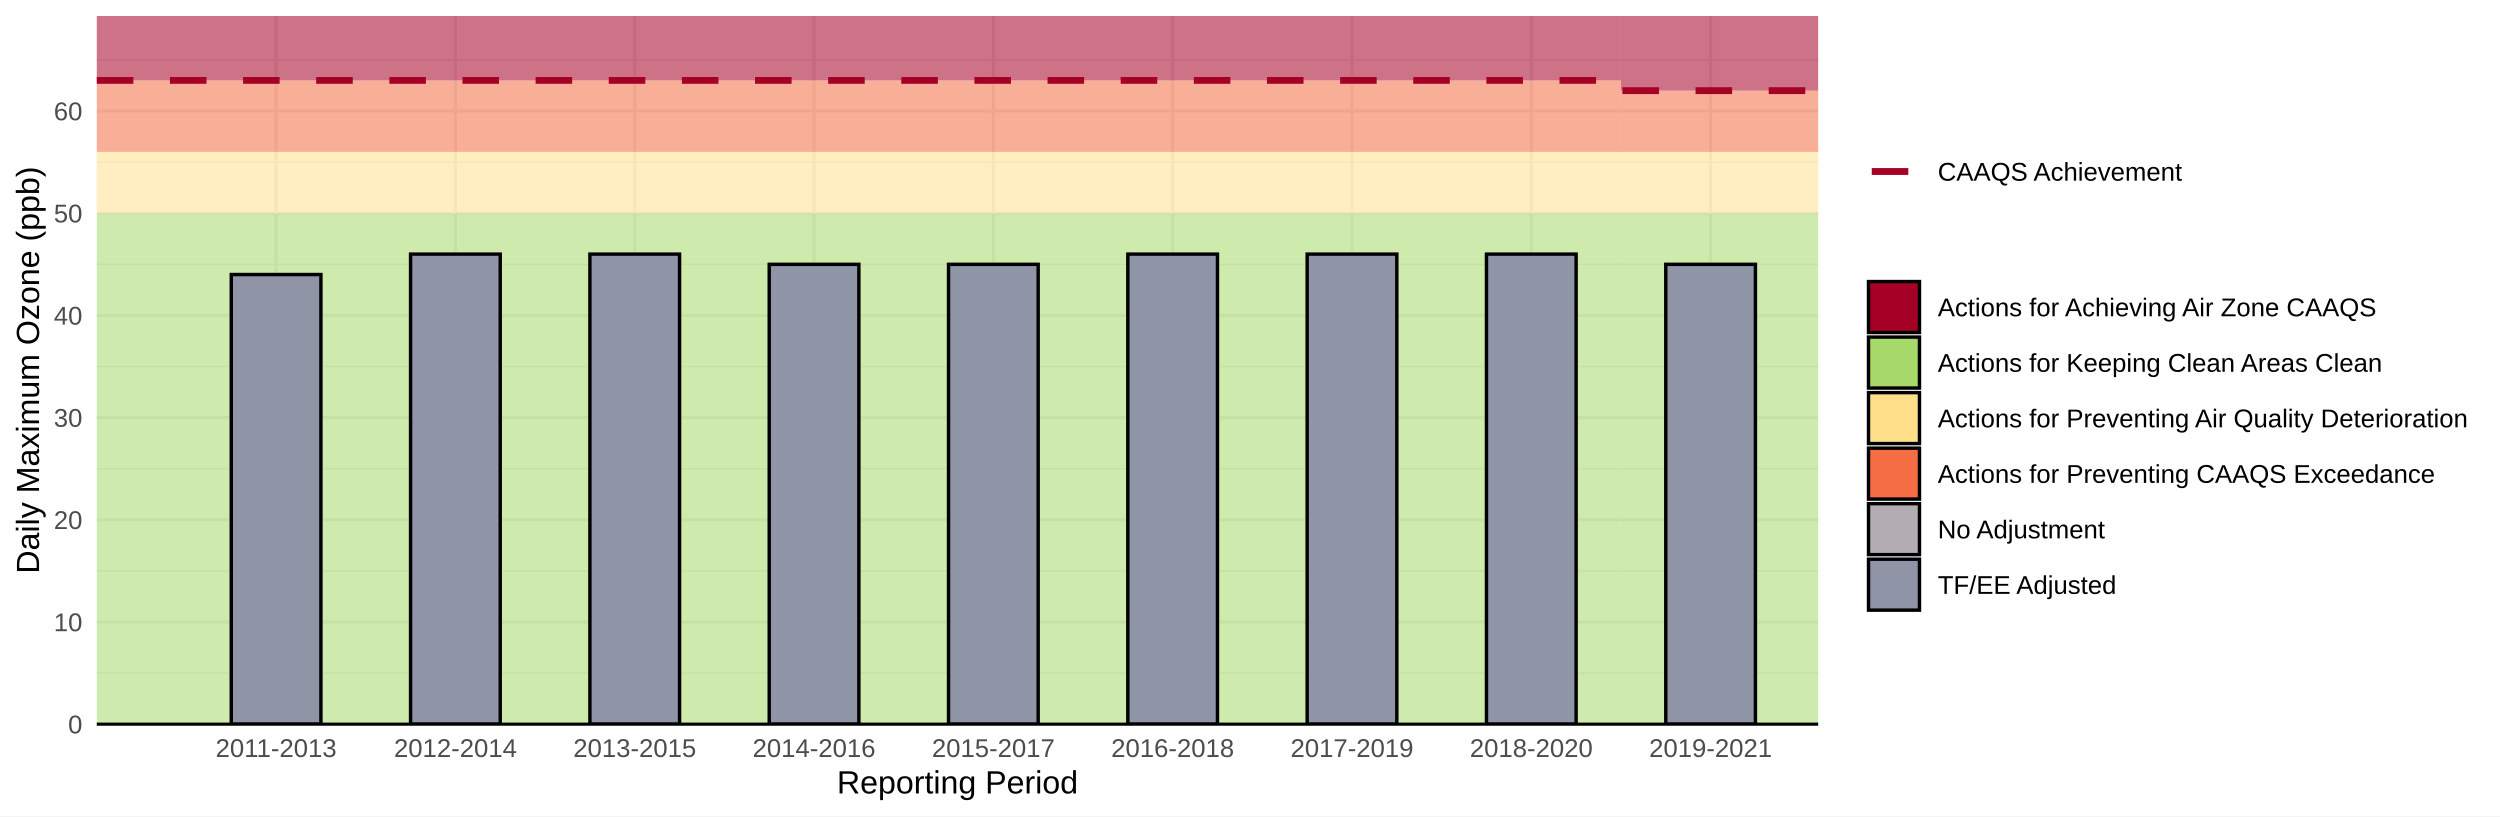
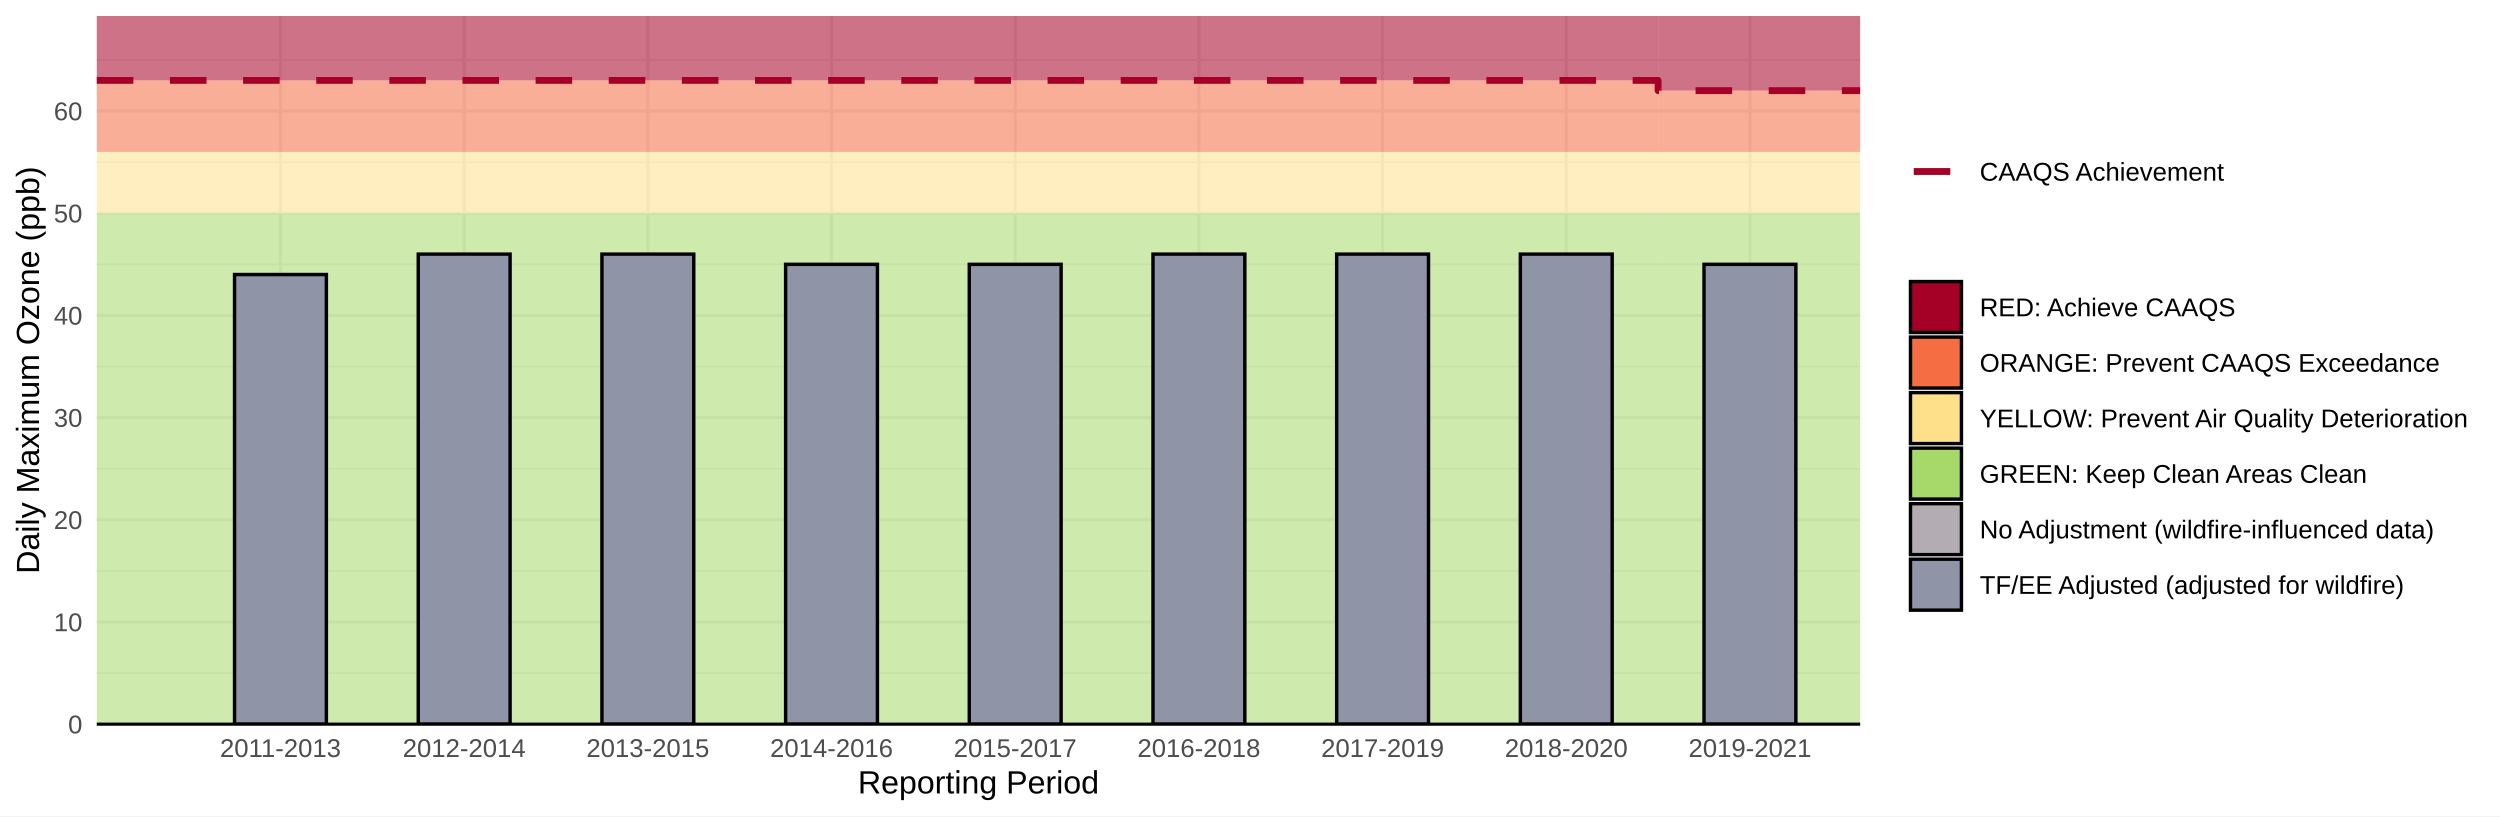
<svg xmlns="http://www.w3.org/2000/svg" class="svglite" width="778.00pt" height="254.00pt" viewBox="0 0 778.00 254.00">
  <defs>
    <style type="text/css">
    .svglite line, .svglite polyline, .svglite polygon, .svglite path, .svglite rect, .svglite circle {
      fill: none;
      stroke: #000000;
      stroke-linecap: round;
      stroke-linejoin: round;
      stroke-miterlimit: 10.00;
    }
    .svglite text {
      white-space: pre;
    }
  </style>
  </defs>
  <rect width="100%" height="100%" style="stroke: none; fill: #FFFFFF;" />
  <defs>
    <clipPath id="cpMC4wMHw3NzguMDB8MC4wMHwyNTQuMDA=">
      <rect x="0.00" y="0.00" width="778.00" height="254.00" />
    </clipPath>
  </defs>
  <g clip-path="url(#cpMC4wMHw3NzguMDB8MC4wMHwyNTQuMDA=)">
</g>
  <defs>
-     <clipPath id="cpMzAuMTJ8NTY1LjgyfDQuOTh8MjI1LjM2">
-       <rect x="30.12" y="4.98" width="535.70" height="220.38" />
+     <clipPath id="cpMzAuMTJ8NTc4Ljg4fDQuOTh8MjI1LjM2">
+       <rect x="30.12" y="4.98" width="548.76" height="220.38" />
    </clipPath>
  </defs>
-   <g clip-path="url(#cpMzAuMTJ8NTY1LjgyfDQuOTh8MjI1LjM2)">
-     <polyline points="30.12,209.46 565.82,209.46 " style="stroke-width: 0.48; stroke: #EBEBEB; stroke-linecap: butt;" />
-     <polyline points="30.12,177.66 565.82,177.66 " style="stroke-width: 0.48; stroke: #EBEBEB; stroke-linecap: butt;" />
-     <polyline points="30.12,145.86 565.82,145.86 " style="stroke-width: 0.48; stroke: #EBEBEB; stroke-linecap: butt;" />
-     <polyline points="30.12,114.06 565.82,114.06 " style="stroke-width: 0.48; stroke: #EBEBEB; stroke-linecap: butt;" />
-     <polyline points="30.12,82.26 565.82,82.26 " style="stroke-width: 0.48; stroke: #EBEBEB; stroke-linecap: butt;" />
-     <polyline points="30.12,50.46 565.82,50.46 " style="stroke-width: 0.48; stroke: #EBEBEB; stroke-linecap: butt;" />
-     <polyline points="30.12,18.66 565.82,18.66 " style="stroke-width: 0.48; stroke: #EBEBEB; stroke-linecap: butt;" />
-     <polyline points="30.12,225.36 565.82,225.36 " style="stroke-width: 0.97; stroke: #EBEBEB; stroke-linecap: butt;" />
-     <polyline points="30.12,193.56 565.82,193.56 " style="stroke-width: 0.97; stroke: #EBEBEB; stroke-linecap: butt;" />
-     <polyline points="30.12,161.76 565.82,161.76 " style="stroke-width: 0.97; stroke: #EBEBEB; stroke-linecap: butt;" />
-     <polyline points="30.12,129.96 565.82,129.96 " style="stroke-width: 0.97; stroke: #EBEBEB; stroke-linecap: butt;" />
-     <polyline points="30.12,98.16 565.82,98.16 " style="stroke-width: 0.97; stroke: #EBEBEB; stroke-linecap: butt;" />
-     <polyline points="30.12,66.36 565.82,66.36 " style="stroke-width: 0.97; stroke: #EBEBEB; stroke-linecap: butt;" />
-     <polyline points="30.12,34.56 565.82,34.56 " style="stroke-width: 0.97; stroke: #EBEBEB; stroke-linecap: butt;" />
-     <polyline points="85.92,225.36 85.92,4.98 " style="stroke-width: 0.97; stroke: #EBEBEB; stroke-linecap: butt;" />
-     <polyline points="141.73,225.36 141.73,4.98 " style="stroke-width: 0.97; stroke: #EBEBEB; stroke-linecap: butt;" />
-     <polyline points="197.53,225.36 197.53,4.98 " style="stroke-width: 0.97; stroke: #EBEBEB; stroke-linecap: butt;" />
-     <polyline points="253.33,225.36 253.33,4.98 " style="stroke-width: 0.97; stroke: #EBEBEB; stroke-linecap: butt;" />
-     <polyline points="309.13,225.36 309.13,4.98 " style="stroke-width: 0.97; stroke: #EBEBEB; stroke-linecap: butt;" />
-     <polyline points="364.93,225.36 364.93,4.98 " style="stroke-width: 0.97; stroke: #EBEBEB; stroke-linecap: butt;" />
-     <polyline points="420.74,225.36 420.74,4.98 " style="stroke-width: 0.97; stroke: #EBEBEB; stroke-linecap: butt;" />
-     <polyline points="476.54,225.36 476.54,4.98 " style="stroke-width: 0.97; stroke: #EBEBEB; stroke-linecap: butt;" />
-     <polyline points="532.34,225.36 532.34,4.98 " style="stroke-width: 0.97; stroke: #EBEBEB; stroke-linecap: butt;" />
-     <rect x="30.12" y="66.36" width="474.32" height="159.01" style="stroke-width: 1.07; stroke: none; stroke-linecap: butt; stroke-linejoin: miter; fill: #A6D96A; fill-opacity: 0.55;" />
-     <rect x="30.12" y="47.28" width="474.32" height="19.08" style="stroke-width: 1.07; stroke: none; stroke-linecap: butt; stroke-linejoin: miter; fill: #FEE08B; fill-opacity: 0.55;" />
-     <rect x="30.12" y="25.02" width="474.32" height="22.26" style="stroke-width: 1.07; stroke: none; stroke-linecap: butt; stroke-linejoin: miter; fill: #F46D43; fill-opacity: 0.55;" />
-     <rect x="30.12" y="4.98" width="474.32" height="20.03" style="stroke-width: 1.07; stroke: none; stroke-linecap: butt; stroke-linejoin: miter; fill: #A50026; fill-opacity: 0.55;" />
-     <rect x="504.44" y="66.36" width="61.38" height="159.01" style="stroke-width: 1.07; stroke: none; stroke-linecap: butt; stroke-linejoin: miter; fill: #A6D96A; fill-opacity: 0.55;" />
-     <rect x="504.44" y="47.28" width="61.38" height="19.08" style="stroke-width: 1.07; stroke: none; stroke-linecap: butt; stroke-linejoin: miter; fill: #FEE08B; fill-opacity: 0.55;" />
-     <rect x="504.44" y="28.20" width="61.38" height="19.08" style="stroke-width: 1.07; stroke: none; stroke-linecap: butt; stroke-linejoin: miter; fill: #F46D43; fill-opacity: 0.55;" />
-     <rect x="504.44" y="4.98" width="61.38" height="23.21" style="stroke-width: 1.07; stroke: none; stroke-linecap: butt; stroke-linejoin: miter; fill: #A50026; fill-opacity: 0.55;" />
-     <rect x="71.97" y="85.44" width="27.90" height="0.00" style="stroke-width: 1.07; stroke-linecap: butt; stroke-linejoin: miter; fill: #B4ACB3;" />
-     <rect x="71.97" y="85.44" width="27.90" height="139.92" style="stroke-width: 1.07; stroke-linecap: butt; stroke-linejoin: miter; fill: #8F94A6;" />
-     <rect x="127.77" y="79.08" width="27.90" height="0.00" style="stroke-width: 1.07; stroke-linecap: butt; stroke-linejoin: miter; fill: #B4ACB3;" />
-     <rect x="127.77" y="79.08" width="27.90" height="146.28" style="stroke-width: 1.07; stroke-linecap: butt; stroke-linejoin: miter; fill: #8F94A6;" />
-     <rect x="183.58" y="79.08" width="27.90" height="0.00" style="stroke-width: 1.07; stroke-linecap: butt; stroke-linejoin: miter; fill: #B4ACB3;" />
-     <rect x="183.58" y="79.08" width="27.90" height="146.28" style="stroke-width: 1.07; stroke-linecap: butt; stroke-linejoin: miter; fill: #8F94A6;" />
-     <rect x="239.38" y="82.26" width="27.90" height="0.00" style="stroke-width: 1.07; stroke-linecap: butt; stroke-linejoin: miter; fill: #B4ACB3;" />
-     <rect x="239.38" y="82.26" width="27.90" height="143.10" style="stroke-width: 1.07; stroke-linecap: butt; stroke-linejoin: miter; fill: #8F94A6;" />
-     <rect x="295.18" y="82.26" width="27.90" height="0.00" style="stroke-width: 1.07; stroke-linecap: butt; stroke-linejoin: miter; fill: #B4ACB3;" />
-     <rect x="295.18" y="82.26" width="27.90" height="143.10" style="stroke-width: 1.07; stroke-linecap: butt; stroke-linejoin: miter; fill: #8F94A6;" />
-     <rect x="350.98" y="79.08" width="27.90" height="0.00" style="stroke-width: 1.07; stroke-linecap: butt; stroke-linejoin: miter; fill: #B4ACB3;" />
-     <rect x="350.98" y="79.08" width="27.90" height="146.28" style="stroke-width: 1.07; stroke-linecap: butt; stroke-linejoin: miter; fill: #8F94A6;" />
-     <rect x="406.79" y="79.08" width="27.90" height="0.00" style="stroke-width: 1.07; stroke-linecap: butt; stroke-linejoin: miter; fill: #B4ACB3;" />
-     <rect x="406.79" y="79.08" width="27.90" height="146.28" style="stroke-width: 1.07; stroke-linecap: butt; stroke-linejoin: miter; fill: #8F94A6;" />
-     <rect x="462.59" y="79.08" width="27.90" height="0.00" style="stroke-width: 1.07; stroke-linecap: butt; stroke-linejoin: miter; fill: #B4ACB3;" />
-     <rect x="462.59" y="79.08" width="27.90" height="146.28" style="stroke-width: 1.07; stroke-linecap: butt; stroke-linejoin: miter; fill: #8F94A6;" />
-     <rect x="518.39" y="82.26" width="27.90" height="0.00" style="stroke-width: 1.07; stroke-linecap: butt; stroke-linejoin: miter; fill: #B4ACB3;" />
-     <rect x="518.39" y="82.26" width="27.90" height="143.10" style="stroke-width: 1.07; stroke-linecap: butt; stroke-linejoin: miter; fill: #8F94A6;" />
-     <polyline points="30.12,25.02 504.44,25.02 504.44,28.20 565.82,28.20 " style="stroke-width: 2.13; stroke: #A50026; stroke-dasharray: 11.38,11.38; stroke-linecap: butt;" />
+   <g clip-path="url(#cpMzAuMTJ8NTc4Ljg4fDQuOTh8MjI1LjM2)">
+     <polyline points="30.12,209.46 578.88,209.46 " style="stroke-width: 0.48; stroke: #EBEBEB; stroke-linecap: butt;" />
+     <polyline points="30.12,177.66 578.88,177.66 " style="stroke-width: 0.48; stroke: #EBEBEB; stroke-linecap: butt;" />
+     <polyline points="30.12,145.86 578.88,145.86 " style="stroke-width: 0.48; stroke: #EBEBEB; stroke-linecap: butt;" />
+     <polyline points="30.12,114.06 578.88,114.06 " style="stroke-width: 0.48; stroke: #EBEBEB; stroke-linecap: butt;" />
+     <polyline points="30.12,82.26 578.88,82.26 " style="stroke-width: 0.48; stroke: #EBEBEB; stroke-linecap: butt;" />
+     <polyline points="30.12,50.46 578.88,50.46 " style="stroke-width: 0.48; stroke: #EBEBEB; stroke-linecap: butt;" />
+     <polyline points="30.12,18.66 578.88,18.66 " style="stroke-width: 0.48; stroke: #EBEBEB; stroke-linecap: butt;" />
+     <polyline points="30.12,225.36 578.88,225.36 " style="stroke-width: 0.97; stroke: #EBEBEB; stroke-linecap: butt;" />
+     <polyline points="30.12,193.56 578.88,193.56 " style="stroke-width: 0.97; stroke: #EBEBEB; stroke-linecap: butt;" />
+     <polyline points="30.12,161.76 578.88,161.76 " style="stroke-width: 0.97; stroke: #EBEBEB; stroke-linecap: butt;" />
+     <polyline points="30.12,129.96 578.88,129.96 " style="stroke-width: 0.97; stroke: #EBEBEB; stroke-linecap: butt;" />
+     <polyline points="30.12,98.16 578.88,98.16 " style="stroke-width: 0.97; stroke: #EBEBEB; stroke-linecap: butt;" />
+     <polyline points="30.12,66.36 578.88,66.36 " style="stroke-width: 0.97; stroke: #EBEBEB; stroke-linecap: butt;" />
+     <polyline points="30.12,34.56 578.88,34.56 " style="stroke-width: 0.97; stroke: #EBEBEB; stroke-linecap: butt;" />
+     <polyline points="87.28,225.36 87.28,4.98 " style="stroke-width: 0.97; stroke: #EBEBEB; stroke-linecap: butt;" />
+     <polyline points="144.45,225.36 144.45,4.98 " style="stroke-width: 0.97; stroke: #EBEBEB; stroke-linecap: butt;" />
+     <polyline points="201.61,225.36 201.61,4.98 " style="stroke-width: 0.97; stroke: #EBEBEB; stroke-linecap: butt;" />
+     <polyline points="258.77,225.36 258.77,4.98 " style="stroke-width: 0.97; stroke: #EBEBEB; stroke-linecap: butt;" />
+     <polyline points="315.93,225.36 315.93,4.98 " style="stroke-width: 0.97; stroke: #EBEBEB; stroke-linecap: butt;" />
+     <polyline points="373.10,225.36 373.10,4.98 " style="stroke-width: 0.97; stroke: #EBEBEB; stroke-linecap: butt;" />
+     <polyline points="430.26,225.36 430.26,4.98 " style="stroke-width: 0.97; stroke: #EBEBEB; stroke-linecap: butt;" />
+     <polyline points="487.42,225.36 487.42,4.98 " style="stroke-width: 0.97; stroke: #EBEBEB; stroke-linecap: butt;" />
+     <polyline points="544.59,225.36 544.59,4.98 " style="stroke-width: 0.97; stroke: #EBEBEB; stroke-linecap: butt;" />
+     <rect x="30.12" y="66.36" width="485.88" height="159.01" style="stroke-width: 1.07; stroke: none; stroke-linecap: butt; stroke-linejoin: miter; fill: #A6D96A; fill-opacity: 0.55;" />
+     <rect x="30.12" y="47.28" width="485.88" height="19.08" style="stroke-width: 1.07; stroke: none; stroke-linecap: butt; stroke-linejoin: miter; fill: #FEE08B; fill-opacity: 0.55;" />
+     <rect x="30.12" y="25.02" width="485.88" height="22.26" style="stroke-width: 1.07; stroke: none; stroke-linecap: butt; stroke-linejoin: miter; fill: #F46D43; fill-opacity: 0.55;" />
+     <rect x="30.12" y="4.98" width="485.88" height="20.03" style="stroke-width: 1.07; stroke: none; stroke-linecap: butt; stroke-linejoin: miter; fill: #A50026; fill-opacity: 0.55;" />
+     <rect x="516.00" y="66.36" width="62.88" height="159.01" style="stroke-width: 1.07; stroke: none; stroke-linecap: butt; stroke-linejoin: miter; fill: #A6D96A; fill-opacity: 0.55;" />
+     <rect x="516.00" y="47.28" width="62.88" height="19.08" style="stroke-width: 1.07; stroke: none; stroke-linecap: butt; stroke-linejoin: miter; fill: #FEE08B; fill-opacity: 0.55;" />
+     <rect x="516.00" y="28.20" width="62.88" height="19.08" style="stroke-width: 1.07; stroke: none; stroke-linecap: butt; stroke-linejoin: miter; fill: #F46D43; fill-opacity: 0.55;" />
+     <rect x="516.00" y="4.98" width="62.88" height="23.21" style="stroke-width: 1.07; stroke: none; stroke-linecap: butt; stroke-linejoin: miter; fill: #A50026; fill-opacity: 0.55;" />
+     <rect x="72.99" y="85.44" width="28.58" height="0.00" style="stroke-width: 1.07; stroke-linecap: butt; stroke-linejoin: miter; fill: #B4ACB3;" />
+     <rect x="72.99" y="85.44" width="28.58" height="139.92" style="stroke-width: 1.07; stroke-linecap: butt; stroke-linejoin: miter; fill: #8F94A6;" />
+     <rect x="130.16" y="79.08" width="28.58" height="0.00" style="stroke-width: 1.07; stroke-linecap: butt; stroke-linejoin: miter; fill: #B4ACB3;" />
+     <rect x="130.16" y="79.08" width="28.58" height="146.28" style="stroke-width: 1.07; stroke-linecap: butt; stroke-linejoin: miter; fill: #8F94A6;" />
+     <rect x="187.32" y="79.08" width="28.58" height="0.00" style="stroke-width: 1.07; stroke-linecap: butt; stroke-linejoin: miter; fill: #B4ACB3;" />
+     <rect x="187.32" y="79.08" width="28.58" height="146.28" style="stroke-width: 1.07; stroke-linecap: butt; stroke-linejoin: miter; fill: #8F94A6;" />
+     <rect x="244.48" y="82.26" width="28.58" height="0.00" style="stroke-width: 1.07; stroke-linecap: butt; stroke-linejoin: miter; fill: #B4ACB3;" />
+     <rect x="244.48" y="82.26" width="28.58" height="143.10" style="stroke-width: 1.07; stroke-linecap: butt; stroke-linejoin: miter; fill: #8F94A6;" />
+     <rect x="301.64" y="82.26" width="28.58" height="0.00" style="stroke-width: 1.07; stroke-linecap: butt; stroke-linejoin: miter; fill: #B4ACB3;" />
+     <rect x="301.64" y="82.26" width="28.58" height="143.10" style="stroke-width: 1.07; stroke-linecap: butt; stroke-linejoin: miter; fill: #8F94A6;" />
+     <rect x="358.81" y="79.08" width="28.58" height="0.00" style="stroke-width: 1.07; stroke-linecap: butt; stroke-linejoin: miter; fill: #B4ACB3;" />
+     <rect x="358.81" y="79.08" width="28.58" height="146.28" style="stroke-width: 1.07; stroke-linecap: butt; stroke-linejoin: miter; fill: #8F94A6;" />
+     <rect x="415.97" y="79.08" width="28.58" height="0.00" style="stroke-width: 1.07; stroke-linecap: butt; stroke-linejoin: miter; fill: #B4ACB3;" />
+     <rect x="415.97" y="79.08" width="28.58" height="146.28" style="stroke-width: 1.07; stroke-linecap: butt; stroke-linejoin: miter; fill: #8F94A6;" />
+     <rect x="473.13" y="79.08" width="28.58" height="0.00" style="stroke-width: 1.07; stroke-linecap: butt; stroke-linejoin: miter; fill: #B4ACB3;" />
+     <rect x="473.13" y="79.08" width="28.58" height="146.28" style="stroke-width: 1.07; stroke-linecap: butt; stroke-linejoin: miter; fill: #8F94A6;" />
+     <rect x="530.29" y="82.26" width="28.58" height="0.00" style="stroke-width: 1.07; stroke-linecap: butt; stroke-linejoin: miter; fill: #B4ACB3;" />
+     <rect x="530.29" y="82.26" width="28.58" height="143.10" style="stroke-width: 1.07; stroke-linecap: butt; stroke-linejoin: miter; fill: #8F94A6;" />
+     <polyline points="30.12,25.02 516.00,25.02 516.00,28.20 578.88,28.20 " style="stroke-width: 2.13; stroke: #A50026; stroke-dasharray: 11.38,11.38; stroke-linecap: butt;" />
  </g>
  <g clip-path="url(#cpMC4wMHw3NzguMDB8MC4wMHwyNTQuMDA=)">
    <text x="25.64" y="228.23" text-anchor="end" style="font-size: 8.00px;fill: #4D4D4D; font-family: &quot;Arial&quot;;" textLength="4.45px" lengthAdjust="spacingAndGlyphs">0</text>
    <text x="25.64" y="196.43" text-anchor="end" style="font-size: 8.00px;fill: #4D4D4D; font-family: &quot;Arial&quot;;" textLength="8.90px" lengthAdjust="spacingAndGlyphs">10</text>
    <text x="25.64" y="164.63" text-anchor="end" style="font-size: 8.00px;fill: #4D4D4D; font-family: &quot;Arial&quot;;" textLength="8.90px" lengthAdjust="spacingAndGlyphs">20</text>
    <text x="25.64" y="132.82" text-anchor="end" style="font-size: 8.00px;fill: #4D4D4D; font-family: &quot;Arial&quot;;" textLength="8.90px" lengthAdjust="spacingAndGlyphs">30</text>
    <text x="25.64" y="101.02" text-anchor="end" style="font-size: 8.00px;fill: #4D4D4D; font-family: &quot;Arial&quot;;" textLength="8.90px" lengthAdjust="spacingAndGlyphs">40</text>
    <text x="25.64" y="69.22" text-anchor="end" style="font-size: 8.00px;fill: #4D4D4D; font-family: &quot;Arial&quot;;" textLength="8.90px" lengthAdjust="spacingAndGlyphs">50</text>
    <text x="25.64" y="37.42" text-anchor="end" style="font-size: 8.00px;fill: #4D4D4D; font-family: &quot;Arial&quot;;" textLength="8.90px" lengthAdjust="spacingAndGlyphs">60</text>
-     <polyline points="30.12,225.36 565.82,225.36 " style="stroke-width: 0.97; stroke-linecap: butt;" />
-     <text x="85.92" y="235.58" text-anchor="middle" style="font-size: 8.00px;fill: #4D4D4D; font-family: &quot;Arial&quot;;" textLength="37.67px" lengthAdjust="spacingAndGlyphs">2011-2013</text>
-     <text x="141.73" y="235.58" text-anchor="middle" style="font-size: 8.00px;fill: #4D4D4D; font-family: &quot;Arial&quot;;" textLength="38.26px" lengthAdjust="spacingAndGlyphs">2012-2014</text>
-     <text x="197.53" y="235.58" text-anchor="middle" style="font-size: 8.00px;fill: #4D4D4D; font-family: &quot;Arial&quot;;" textLength="38.26px" lengthAdjust="spacingAndGlyphs">2013-2015</text>
-     <text x="253.33" y="235.58" text-anchor="middle" style="font-size: 8.00px;fill: #4D4D4D; font-family: &quot;Arial&quot;;" textLength="38.26px" lengthAdjust="spacingAndGlyphs">2014-2016</text>
-     <text x="309.13" y="235.58" text-anchor="middle" style="font-size: 8.00px;fill: #4D4D4D; font-family: &quot;Arial&quot;;" textLength="38.26px" lengthAdjust="spacingAndGlyphs">2015-2017</text>
-     <text x="364.93" y="235.58" text-anchor="middle" style="font-size: 8.00px;fill: #4D4D4D; font-family: &quot;Arial&quot;;" textLength="38.26px" lengthAdjust="spacingAndGlyphs">2016-2018</text>
-     <text x="420.74" y="235.58" text-anchor="middle" style="font-size: 8.00px;fill: #4D4D4D; font-family: &quot;Arial&quot;;" textLength="38.26px" lengthAdjust="spacingAndGlyphs">2017-2019</text>
-     <text x="476.54" y="235.58" text-anchor="middle" style="font-size: 8.00px;fill: #4D4D4D; font-family: &quot;Arial&quot;;" textLength="38.26px" lengthAdjust="spacingAndGlyphs">2018-2020</text>
-     <text x="532.34" y="235.58" text-anchor="middle" style="font-size: 8.00px;fill: #4D4D4D; font-family: &quot;Arial&quot;;" textLength="38.26px" lengthAdjust="spacingAndGlyphs">2019-2021</text>
-     <text x="297.97" y="246.92" text-anchor="middle" style="font-size: 10.00px; font-family: &quot;Arial&quot;;" textLength="75.09px" lengthAdjust="spacingAndGlyphs">Reporting Period</text>
-     <text transform="translate(12.15,115.17) rotate(-90)" text-anchor="middle" style="font-size: 10.00px; font-family: &quot;Arial&quot;;" textLength="126.77px" lengthAdjust="spacingAndGlyphs">Daily Maximum Ozone (ppb)</text>
-     <line x1="582.49" y1="53.37" x2="596.32" y2="53.37" style="stroke-width: 2.13; stroke: #A50026; stroke-dasharray: 11.38,11.38; stroke-linecap: butt;" />
-     <text x="603.03" y="56.23" style="font-size: 8.00px; font-family: &quot;Arial&quot;;" textLength="76.04px" lengthAdjust="spacingAndGlyphs">CAAQS Achievement</text>
-     <rect x="581.48" y="87.62" width="15.86" height="15.86" style="stroke-width: 1.07; stroke: none; stroke-linecap: butt; stroke-linejoin: miter; fill: #A50026; fill-opacity: 0.55;" />
-     <rect x="581.48" y="87.62" width="15.86" height="15.86" style="stroke-width: 1.07; stroke: none; stroke-linecap: butt; stroke-linejoin: miter; fill: #A50026; fill-opacity: 0.55;" />
-     <rect x="581.48" y="87.62" width="15.86" height="15.86" style="stroke-width: 1.07; stroke-linecap: butt; stroke-linejoin: miter; fill: #A50026;" />
-     <rect x="581.48" y="104.90" width="15.86" height="15.86" style="stroke-width: 1.07; stroke: none; stroke-linecap: butt; stroke-linejoin: miter; fill: #A6D96A; fill-opacity: 0.55;" />
-     <rect x="581.48" y="104.90" width="15.86" height="15.86" style="stroke-width: 1.07; stroke: none; stroke-linecap: butt; stroke-linejoin: miter; fill: #A6D96A; fill-opacity: 0.55;" />
-     <rect x="581.48" y="104.90" width="15.86" height="15.86" style="stroke-width: 1.07; stroke-linecap: butt; stroke-linejoin: miter; fill: #A6D96A;" />
-     <rect x="581.48" y="122.18" width="15.86" height="15.86" style="stroke-width: 1.07; stroke: none; stroke-linecap: butt; stroke-linejoin: miter; fill: #FEE08B; fill-opacity: 0.55;" />
-     <rect x="581.48" y="122.18" width="15.86" height="15.86" style="stroke-width: 1.07; stroke: none; stroke-linecap: butt; stroke-linejoin: miter; fill: #FEE08B; fill-opacity: 0.55;" />
-     <rect x="581.48" y="122.18" width="15.86" height="15.86" style="stroke-width: 1.07; stroke-linecap: butt; stroke-linejoin: miter; fill: #FEE08B;" />
-     <rect x="581.48" y="139.46" width="15.86" height="15.86" style="stroke-width: 1.07; stroke: none; stroke-linecap: butt; stroke-linejoin: miter; fill: #F46D43; fill-opacity: 0.55;" />
-     <rect x="581.48" y="139.46" width="15.86" height="15.86" style="stroke-width: 1.07; stroke: none; stroke-linecap: butt; stroke-linejoin: miter; fill: #F46D43; fill-opacity: 0.55;" />
-     <rect x="581.48" y="139.46" width="15.86" height="15.86" style="stroke-width: 1.07; stroke-linecap: butt; stroke-linejoin: miter; fill: #F46D43;" />
-     <rect x="581.48" y="156.74" width="15.86" height="15.86" style="stroke-width: 1.07; stroke: none; stroke-linecap: butt; stroke-linejoin: miter; fill: #B4ACB3; fill-opacity: 0.55;" />
-     <rect x="581.48" y="156.74" width="15.86" height="15.86" style="stroke-width: 1.07; stroke: none; stroke-linecap: butt; stroke-linejoin: miter; fill: #B4ACB3; fill-opacity: 0.55;" />
-     <rect x="581.48" y="156.74" width="15.86" height="15.86" style="stroke-width: 1.07; stroke-linecap: butt; stroke-linejoin: miter; fill: #B4ACB3;" />
-     <rect x="581.48" y="174.02" width="15.86" height="15.86" style="stroke-width: 1.07; stroke: none; stroke-linecap: butt; stroke-linejoin: miter; fill: #8F94A6; fill-opacity: 0.55;" />
-     <rect x="581.48" y="174.02" width="15.86" height="15.86" style="stroke-width: 1.07; stroke: none; stroke-linecap: butt; stroke-linejoin: miter; fill: #8F94A6; fill-opacity: 0.55;" />
-     <rect x="581.48" y="174.02" width="15.86" height="15.86" style="stroke-width: 1.07; stroke-linecap: butt; stroke-linejoin: miter; fill: #8F94A6;" />
-     <text x="603.03" y="98.42" style="font-size: 8.00px; font-family: &quot;Arial&quot;;" textLength="136.54px" lengthAdjust="spacingAndGlyphs">Actions for Achieving Air Zone CAAQS</text>
-     <text x="603.03" y="115.70" style="font-size: 8.00px; font-family: &quot;Arial&quot;;" textLength="138.33px" lengthAdjust="spacingAndGlyphs">Actions for Keeping Clean Areas Clean</text>
-     <text x="603.03" y="132.98" style="font-size: 8.00px; font-family: &quot;Arial&quot;;" textLength="165.01px" lengthAdjust="spacingAndGlyphs">Actions for Preventing Air Quality Deterioration</text>
-     <text x="603.03" y="150.26" style="font-size: 8.00px; font-family: &quot;Arial&quot;;" textLength="154.78px" lengthAdjust="spacingAndGlyphs">Actions for Preventing CAAQS Exceedance</text>
-     <text x="603.03" y="167.54" style="font-size: 8.00px; font-family: &quot;Arial&quot;;" textLength="52.03px" lengthAdjust="spacingAndGlyphs">No Adjustment</text>
-     <text x="603.03" y="184.82" style="font-size: 8.00px; font-family: &quot;Arial&quot;;" textLength="55.60px" lengthAdjust="spacingAndGlyphs">TF/EE Adjusted</text>
+     <polyline points="30.12,225.36 578.88,225.36 " style="stroke-width: 0.97; stroke-linecap: butt;" />
+     <text x="87.28" y="235.58" text-anchor="middle" style="font-size: 8.00px;fill: #4D4D4D; font-family: &quot;Arial&quot;;" textLength="37.67px" lengthAdjust="spacingAndGlyphs">2011-2013</text>
+     <text x="144.45" y="235.58" text-anchor="middle" style="font-size: 8.00px;fill: #4D4D4D; font-family: &quot;Arial&quot;;" textLength="38.26px" lengthAdjust="spacingAndGlyphs">2012-2014</text>
+     <text x="201.61" y="235.58" text-anchor="middle" style="font-size: 8.00px;fill: #4D4D4D; font-family: &quot;Arial&quot;;" textLength="38.26px" lengthAdjust="spacingAndGlyphs">2013-2015</text>
+     <text x="258.77" y="235.58" text-anchor="middle" style="font-size: 8.00px;fill: #4D4D4D; font-family: &quot;Arial&quot;;" textLength="38.26px" lengthAdjust="spacingAndGlyphs">2014-2016</text>
+     <text x="315.93" y="235.58" text-anchor="middle" style="font-size: 8.00px;fill: #4D4D4D; font-family: &quot;Arial&quot;;" textLength="38.26px" lengthAdjust="spacingAndGlyphs">2015-2017</text>
+     <text x="373.10" y="235.58" text-anchor="middle" style="font-size: 8.00px;fill: #4D4D4D; font-family: &quot;Arial&quot;;" textLength="38.26px" lengthAdjust="spacingAndGlyphs">2016-2018</text>
+     <text x="430.26" y="235.58" text-anchor="middle" style="font-size: 8.00px;fill: #4D4D4D; font-family: &quot;Arial&quot;;" textLength="38.26px" lengthAdjust="spacingAndGlyphs">2017-2019</text>
+     <text x="487.42" y="235.58" text-anchor="middle" style="font-size: 8.00px;fill: #4D4D4D; font-family: &quot;Arial&quot;;" textLength="38.26px" lengthAdjust="spacingAndGlyphs">2018-2020</text>
+     <text x="544.59" y="235.58" text-anchor="middle" style="font-size: 8.00px;fill: #4D4D4D; font-family: &quot;Arial&quot;;" textLength="38.26px" lengthAdjust="spacingAndGlyphs">2019-2021</text>
+     <text x="304.50" y="246.92" text-anchor="middle" style="font-size: 10.00px; font-family: &quot;Arial&quot;;" textLength="75.09px" lengthAdjust="spacingAndGlyphs">Reporting Period</text>
+     <text transform="translate(12.15,178.56) rotate(-90)" style="font-size: 10.00px; font-family: &quot;Arial&quot;;" textLength="22.24px" lengthAdjust="spacingAndGlyphs">Daily</text>
+     <text transform="translate(12.15,153.54) rotate(-90)" style="font-size: 10.00px; font-family: &quot;Arial&quot;;" textLength="43.35px" lengthAdjust="spacingAndGlyphs">Maximum</text>
+     <text transform="translate(12.15,107.41) rotate(-90)" style="font-size: 10.00px; font-family: &quot;Arial&quot;;" textLength="29.48px" lengthAdjust="spacingAndGlyphs">Ozone</text>
+     <text transform="translate(12.15,75.15) rotate(-90)" style="font-size: 10.00px; font-family: &quot;Arial&quot;;" textLength="23.36px" lengthAdjust="spacingAndGlyphs">(ppb)</text>
+     <line x1="595.56" y1="53.37" x2="609.38" y2="53.37" style="stroke-width: 2.13; stroke: #A50026; stroke-dasharray: 11.38,11.38; stroke-linecap: butt;" />
+     <text x="616.09" y="56.23" style="font-size: 8.00px; font-family: &quot;Arial&quot;;" textLength="76.04px" lengthAdjust="spacingAndGlyphs">CAAQS Achievement</text>
+     <rect x="594.54" y="87.62" width="15.86" height="15.86" style="stroke-width: 1.07; stroke: none; stroke-linecap: butt; stroke-linejoin: miter; fill: #A50026; fill-opacity: 0.55;" />
+     <rect x="594.54" y="87.62" width="15.86" height="15.86" style="stroke-width: 1.07; stroke: none; stroke-linecap: butt; stroke-linejoin: miter; fill: #A50026; fill-opacity: 0.55;" />
+     <rect x="594.54" y="87.62" width="15.86" height="15.86" style="stroke-width: 1.07; stroke-linecap: butt; stroke-linejoin: miter; fill: #A50026;" />
+     <rect x="594.54" y="104.90" width="15.86" height="15.86" style="stroke-width: 1.07; stroke: none; stroke-linecap: butt; stroke-linejoin: miter; fill: #F46D43; fill-opacity: 0.55;" />
+     <rect x="594.54" y="104.90" width="15.86" height="15.86" style="stroke-width: 1.07; stroke: none; stroke-linecap: butt; stroke-linejoin: miter; fill: #F46D43; fill-opacity: 0.55;" />
+     <rect x="594.54" y="104.90" width="15.86" height="15.86" style="stroke-width: 1.07; stroke-linecap: butt; stroke-linejoin: miter; fill: #F46D43;" />
+     <rect x="594.54" y="122.18" width="15.86" height="15.86" style="stroke-width: 1.07; stroke: none; stroke-linecap: butt; stroke-linejoin: miter; fill: #FEE08B; fill-opacity: 0.55;" />
+     <rect x="594.54" y="122.18" width="15.86" height="15.86" style="stroke-width: 1.07; stroke: none; stroke-linecap: butt; stroke-linejoin: miter; fill: #FEE08B; fill-opacity: 0.55;" />
+     <rect x="594.54" y="122.18" width="15.86" height="15.86" style="stroke-width: 1.07; stroke-linecap: butt; stroke-linejoin: miter; fill: #FEE08B;" />
+     <rect x="594.54" y="139.46" width="15.86" height="15.86" style="stroke-width: 1.07; stroke: none; stroke-linecap: butt; stroke-linejoin: miter; fill: #A6D96A; fill-opacity: 0.55;" />
+     <rect x="594.54" y="139.46" width="15.86" height="15.86" style="stroke-width: 1.07; stroke: none; stroke-linecap: butt; stroke-linejoin: miter; fill: #A6D96A; fill-opacity: 0.55;" />
+     <rect x="594.54" y="139.46" width="15.86" height="15.86" style="stroke-width: 1.07; stroke-linecap: butt; stroke-linejoin: miter; fill: #A6D96A;" />
+     <rect x="594.54" y="156.74" width="15.86" height="15.86" style="stroke-width: 1.07; stroke: none; stroke-linecap: butt; stroke-linejoin: miter; fill: #B4ACB3; fill-opacity: 0.55;" />
+     <rect x="594.54" y="156.74" width="15.86" height="15.86" style="stroke-width: 1.07; stroke: none; stroke-linecap: butt; stroke-linejoin: miter; fill: #B4ACB3; fill-opacity: 0.55;" />
+     <rect x="594.54" y="156.74" width="15.86" height="15.86" style="stroke-width: 1.07; stroke-linecap: butt; stroke-linejoin: miter; fill: #B4ACB3;" />
+     <rect x="594.54" y="174.02" width="15.86" height="15.86" style="stroke-width: 1.07; stroke: none; stroke-linecap: butt; stroke-linejoin: miter; fill: #8F94A6; fill-opacity: 0.55;" />
+     <rect x="594.54" y="174.02" width="15.86" height="15.86" style="stroke-width: 1.07; stroke: none; stroke-linecap: butt; stroke-linejoin: miter; fill: #8F94A6; fill-opacity: 0.55;" />
+     <rect x="594.54" y="174.02" width="15.86" height="15.86" style="stroke-width: 1.07; stroke-linecap: butt; stroke-linejoin: miter; fill: #8F94A6;" />
+     <text x="616.09" y="98.42" style="font-size: 8.00px; font-family: &quot;Arial&quot;;" textLength="79.59px" lengthAdjust="spacingAndGlyphs">RED: Achieve CAAQS</text>
+     <text x="616.09" y="115.70" style="font-size: 8.00px; font-family: &quot;Arial&quot;;" textLength="143.18px" lengthAdjust="spacingAndGlyphs">ORANGE: Prevent CAAQS Exceedance</text>
+     <text x="616.09" y="132.98" style="font-size: 8.00px; font-family: &quot;Arial&quot;;" textLength="151.95px" lengthAdjust="spacingAndGlyphs">YELLOW: Prevent Air Quality Deterioration</text>
+     <text x="616.09" y="150.26" style="font-size: 8.00px; font-family: &quot;Arial&quot;;" textLength="120.51px" lengthAdjust="spacingAndGlyphs">GREEN: Keep Clean Areas Clean</text>
+     <text x="616.09" y="167.54" style="font-size: 8.00px; font-family: &quot;Arial&quot;;" textLength="141.43px" lengthAdjust="spacingAndGlyphs">No Adjustment (wildfire-influenced data)</text>
+     <text x="616.09" y="184.82" style="font-size: 8.00px; font-family: &quot;Arial&quot;;" textLength="132.09px" lengthAdjust="spacingAndGlyphs">TF/EE Adjusted (adjusted for wildfire)</text>
  </g>
</svg>
